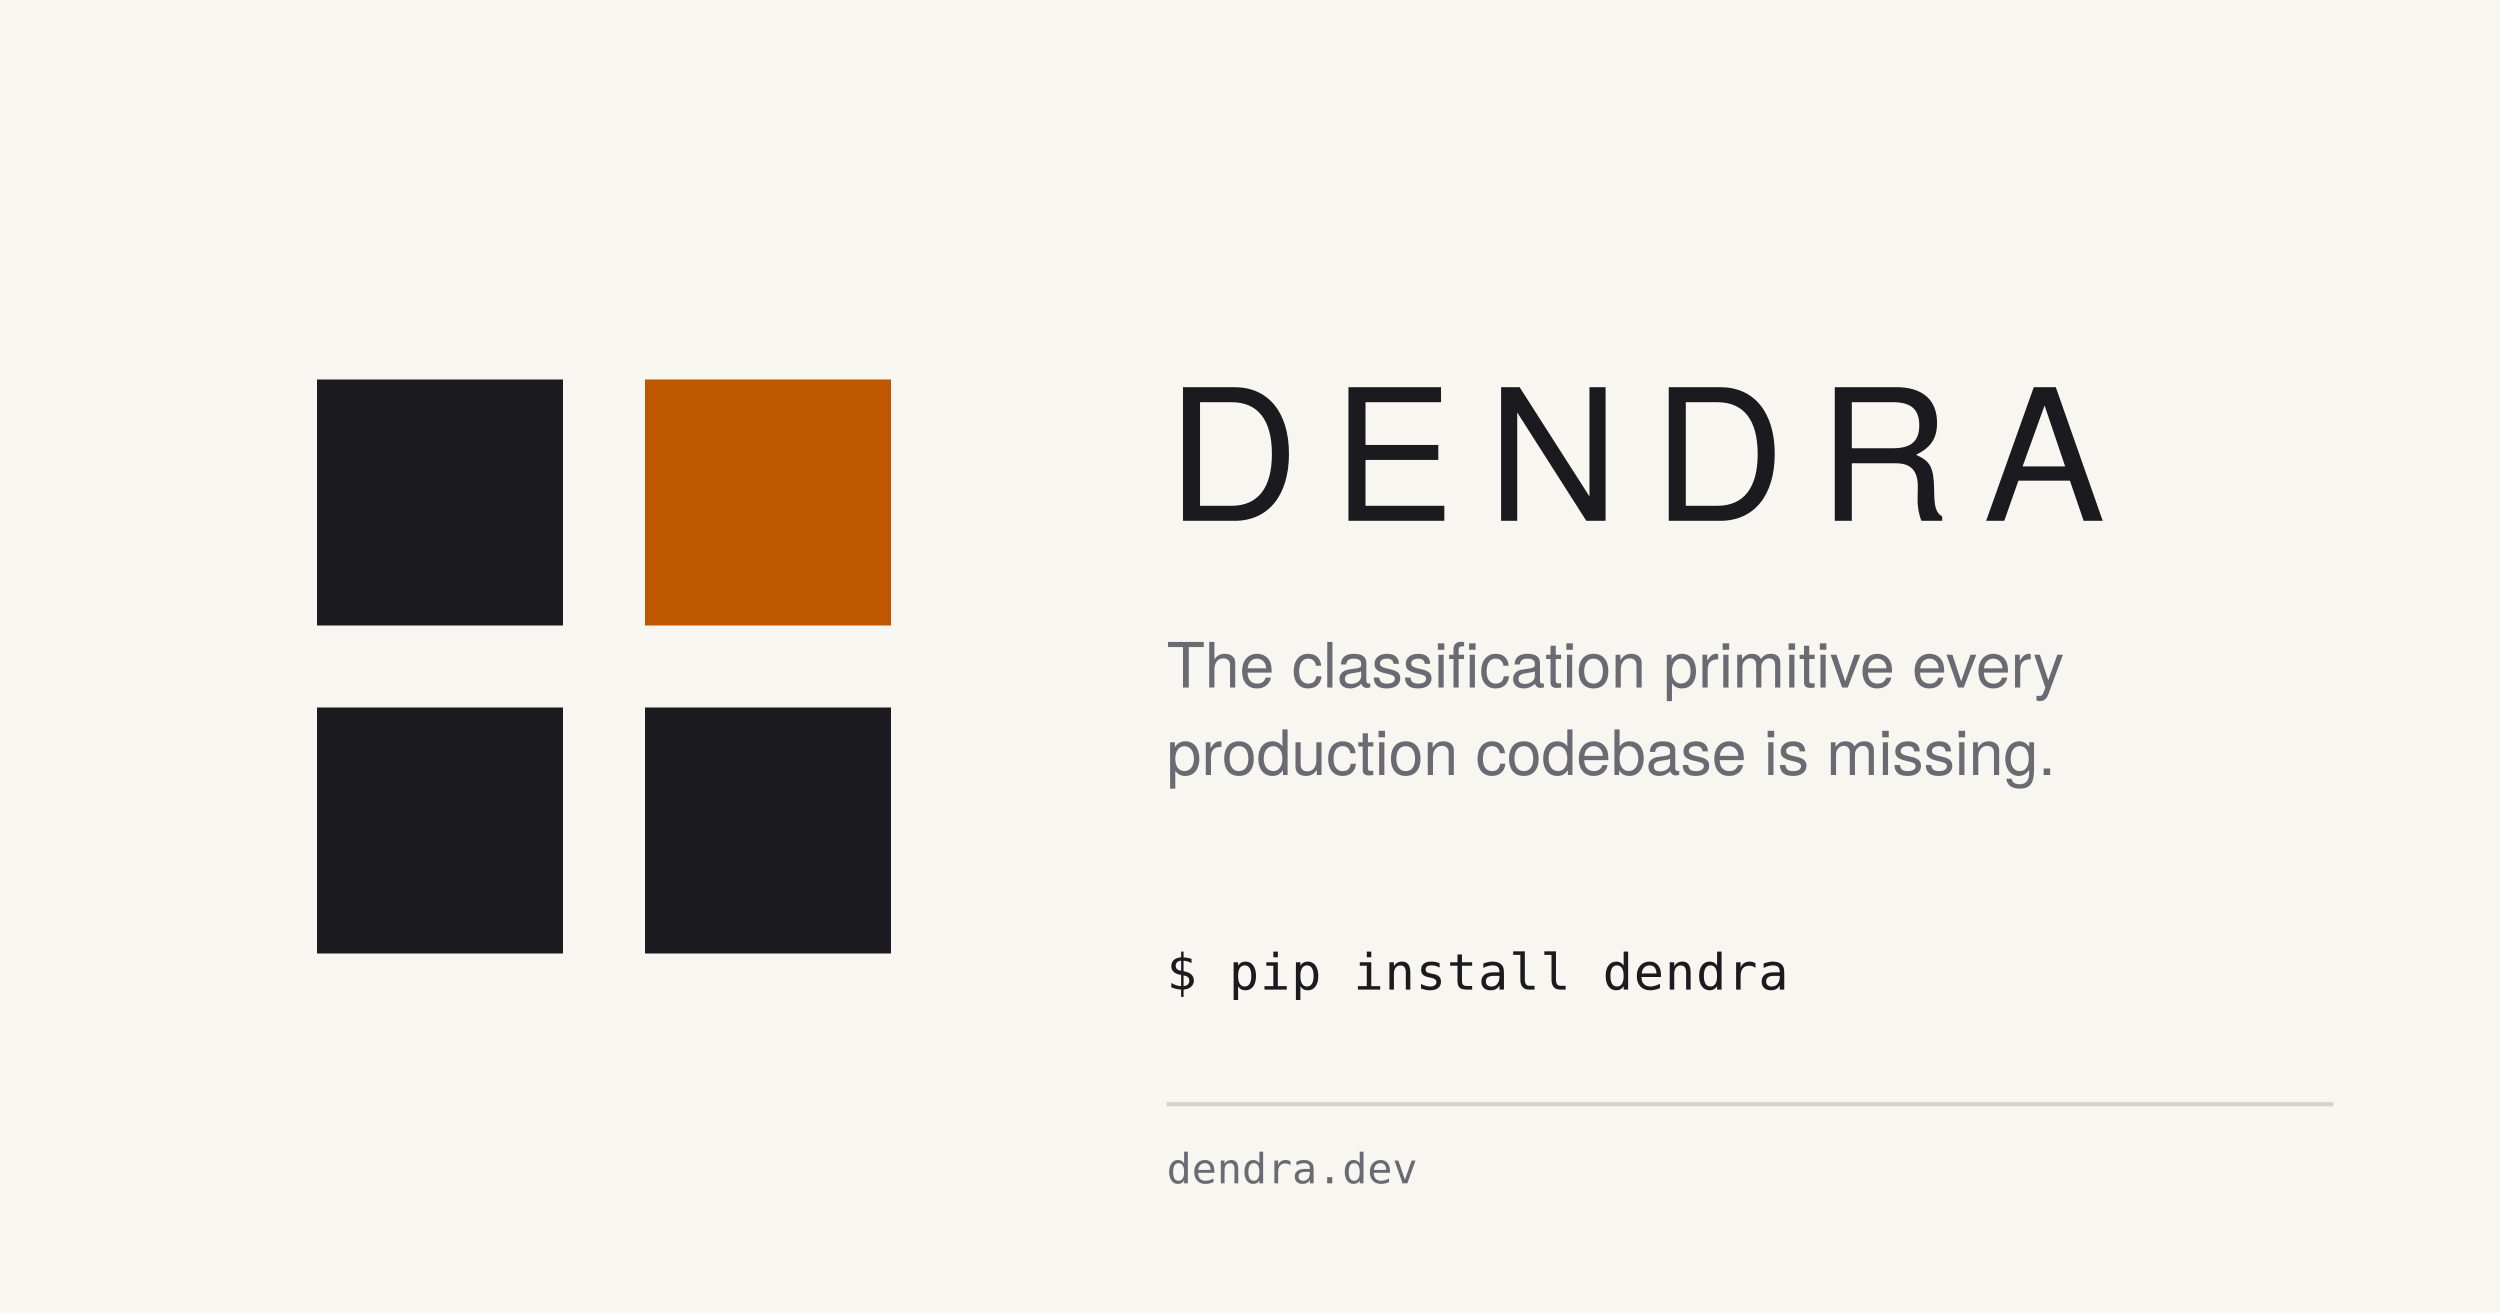
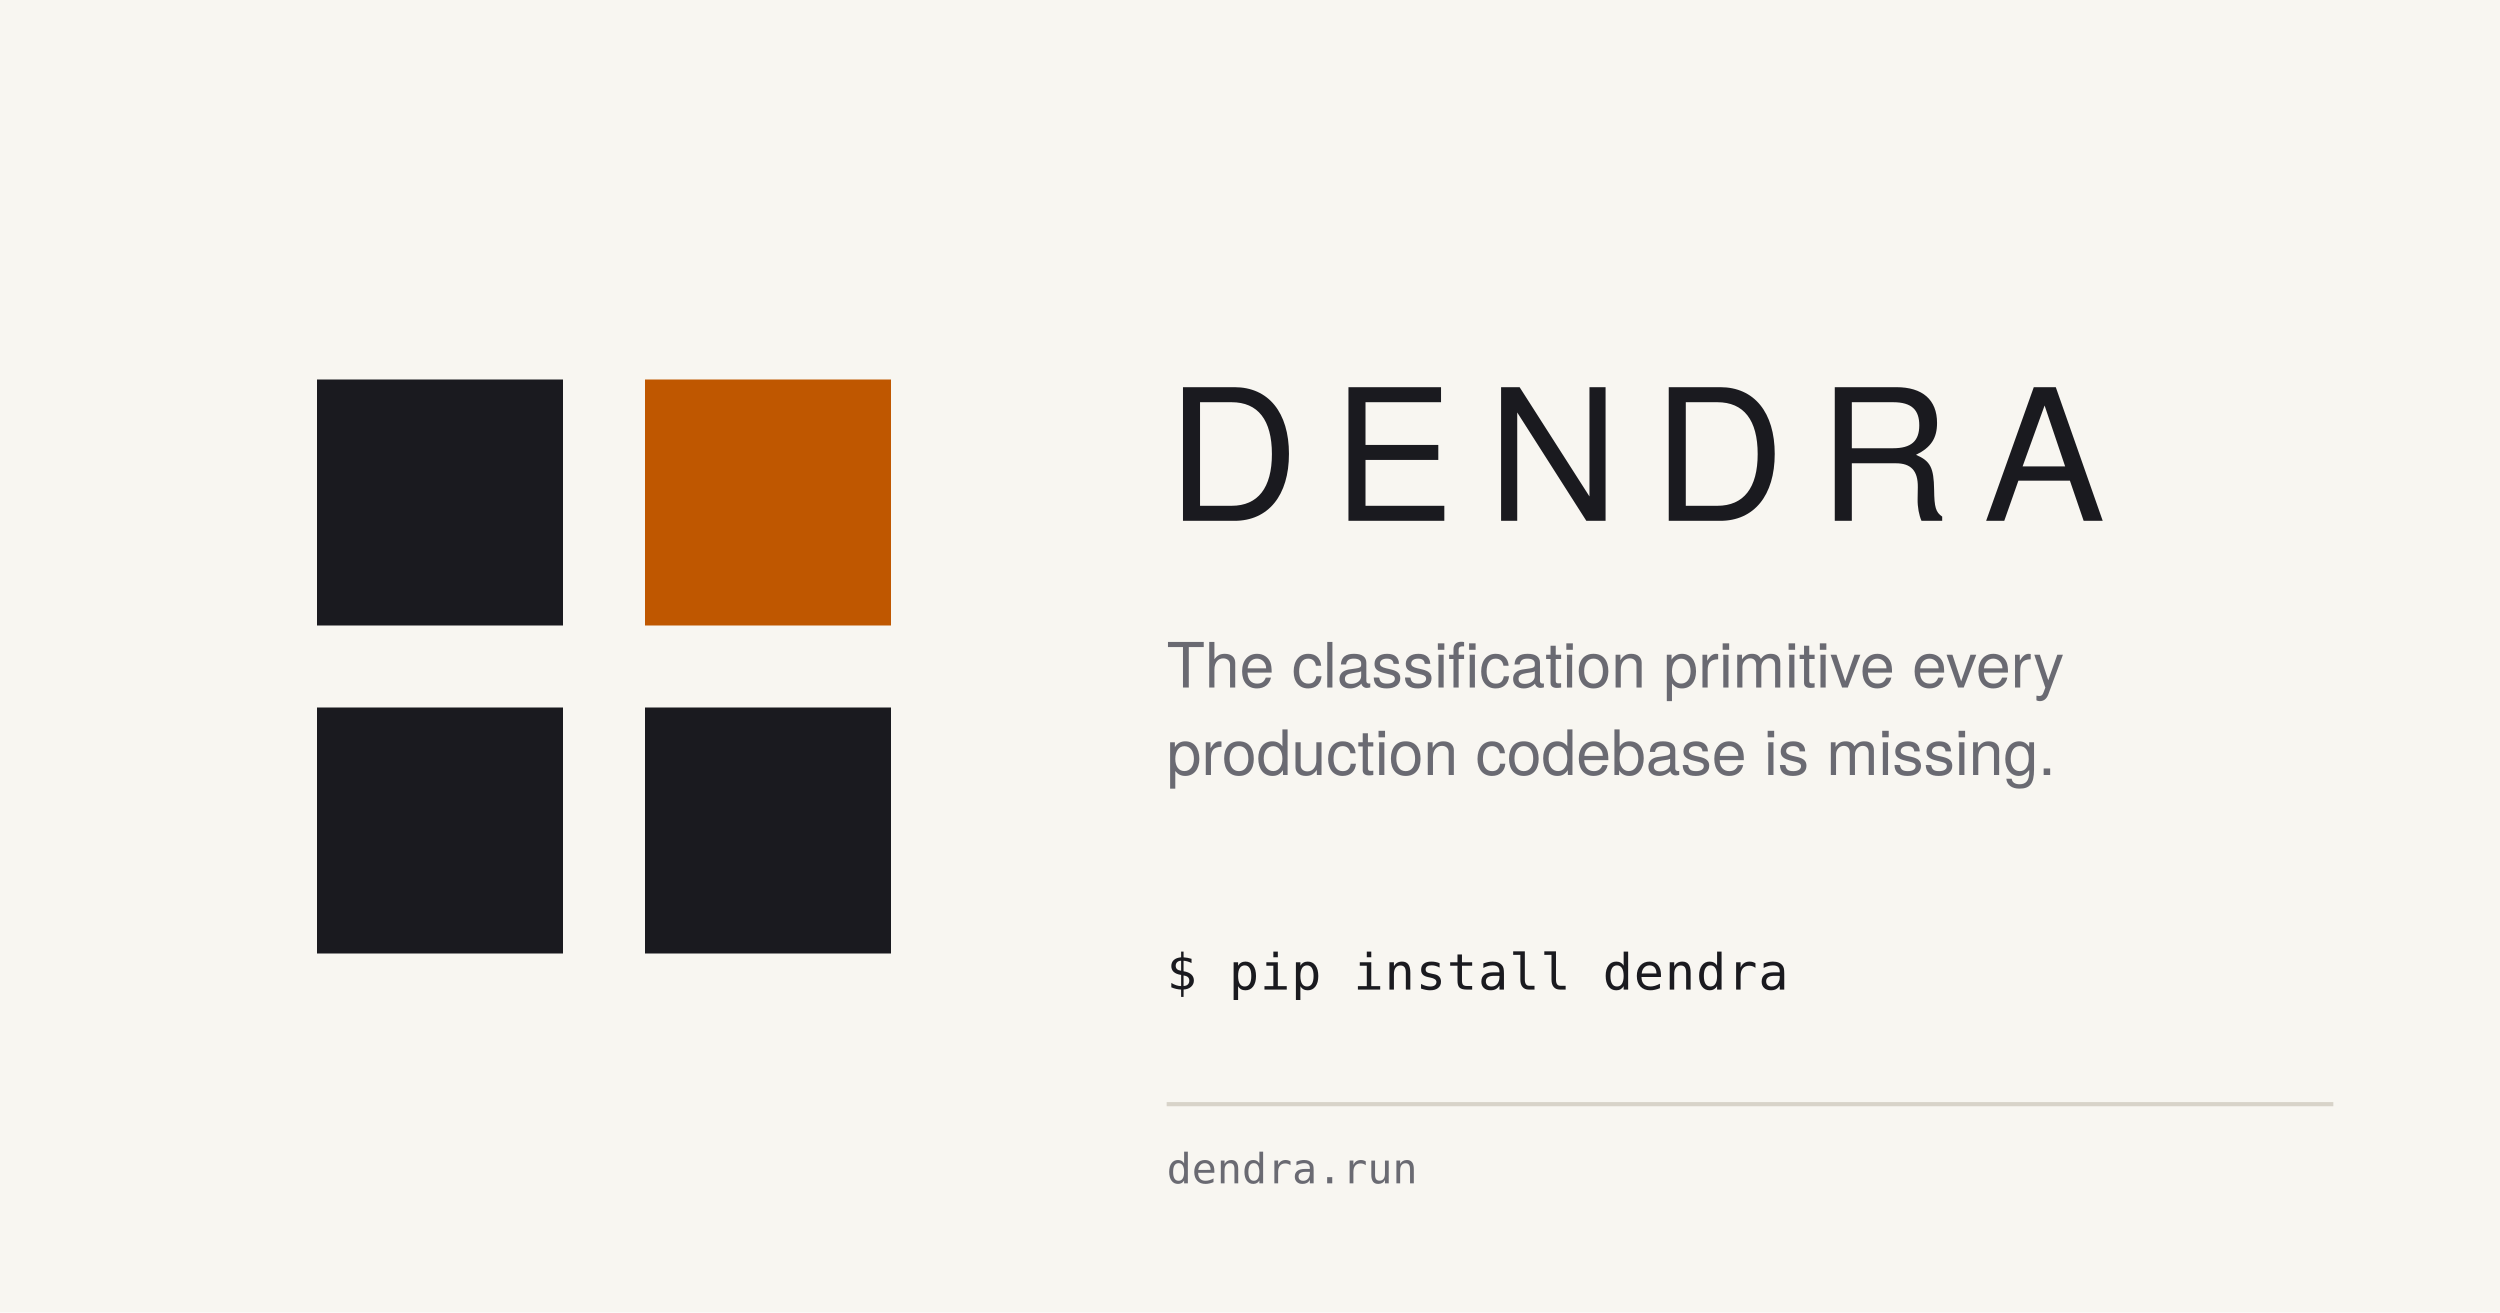
<svg xmlns="http://www.w3.org/2000/svg" viewBox="0 0 1200 630">
  <rect width="1200" height="630" fill="#f8f6f1" />
  <g transform="translate(80, 110) scale(0.82)">
    <rect x="88" y="88" width="144" height="144" fill="#1a1a1f" />
    <rect x="280" y="88" width="144" height="144" fill="#BF5700" />
    <rect x="88" y="280" width="144" height="144" fill="#1a1a1f" />
    <rect x="280" y="280" width="144" height="144" fill="#1a1a1f" />
  </g>
  <text x="560" y="250" font-family="'Space Grotesk', 'Helvetica Neue', sans-serif" font-weight="500" font-size="88" letter-spacing="15.8" fill="#1a1a1f">DENDRA</text>
  <text x="560" y="330" font-family="'Space Grotesk', 'Helvetica Neue', sans-serif" font-weight="400" font-size="30" fill="#6a6a72">The classification primitive every</text>
  <text x="560" y="372" font-family="'Space Grotesk', 'Helvetica Neue', sans-serif" font-weight="400" font-size="30" fill="#6a6a72">production codebase is missing.</text>
  <text x="560" y="475" font-family="'JetBrains Mono', ui-monospace, monospace" font-weight="400" font-size="24" letter-spacing="0.5" fill="#1a1a1f">$ pip install dendra</text>
  <line x1="560" y1="530" x2="1120" y2="530" stroke="#d8d3c9" stroke-width="2" />
-   <text x="560" y="568" font-family="'JetBrains Mono', ui-monospace, monospace" font-weight="400" font-size="20" fill="#6a6a72">dendra.dev</text>
+   <text x="560" y="568" font-family="'JetBrains Mono', ui-monospace, monospace" font-weight="400" font-size="20" fill="#6a6a72">dendra.run</text>
</svg>
